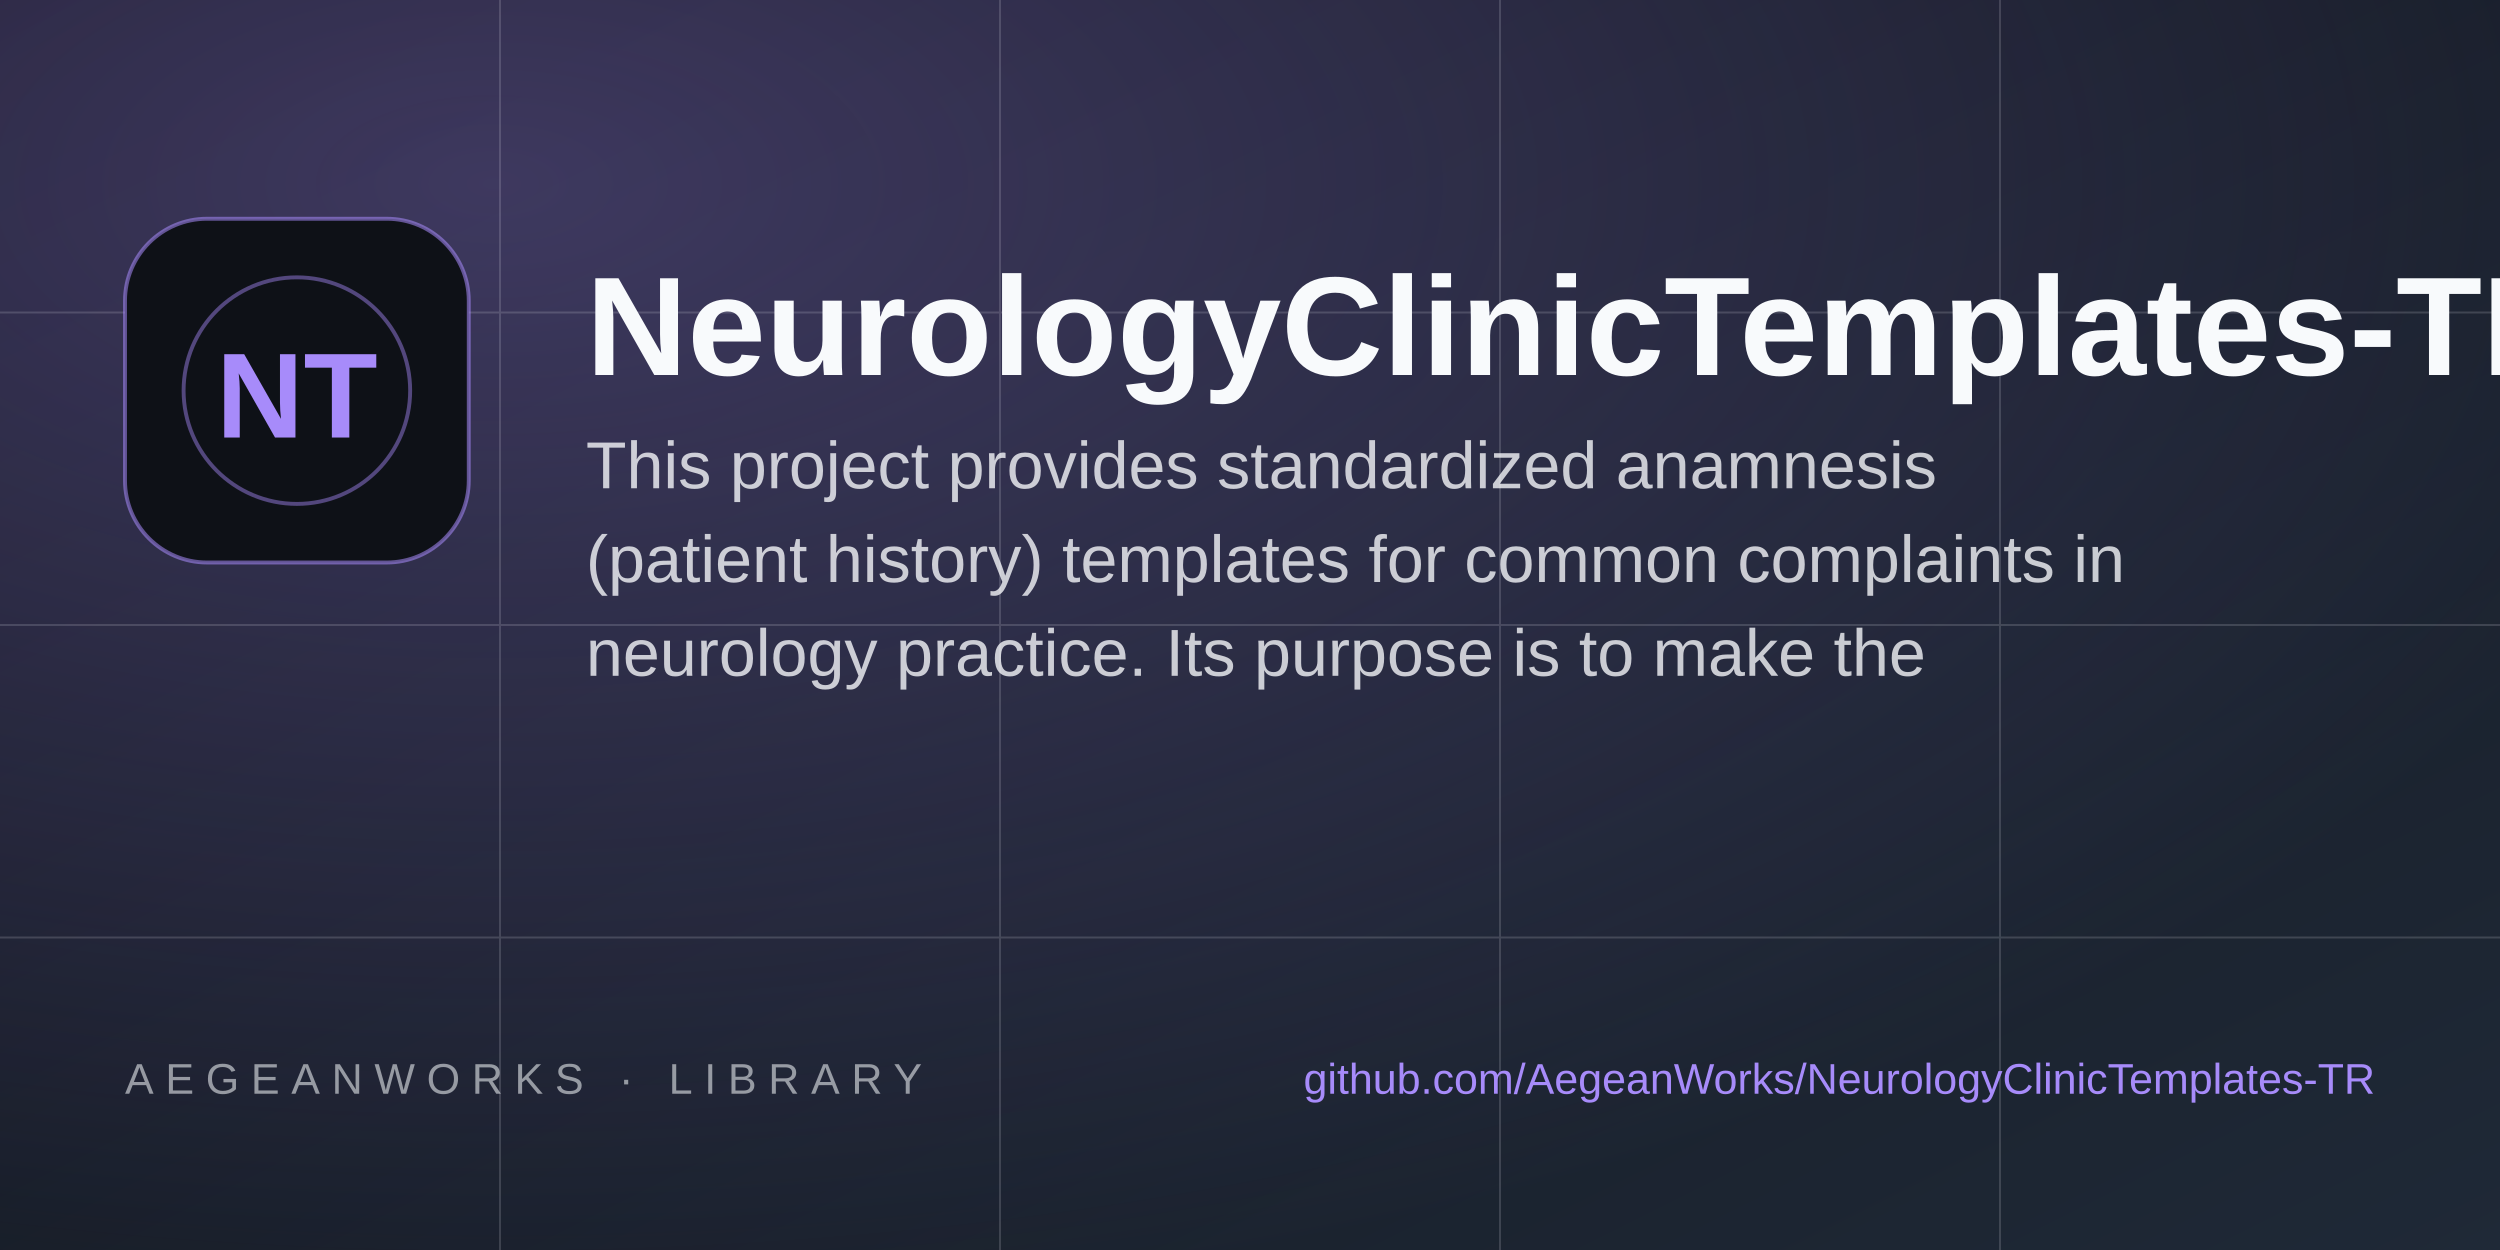
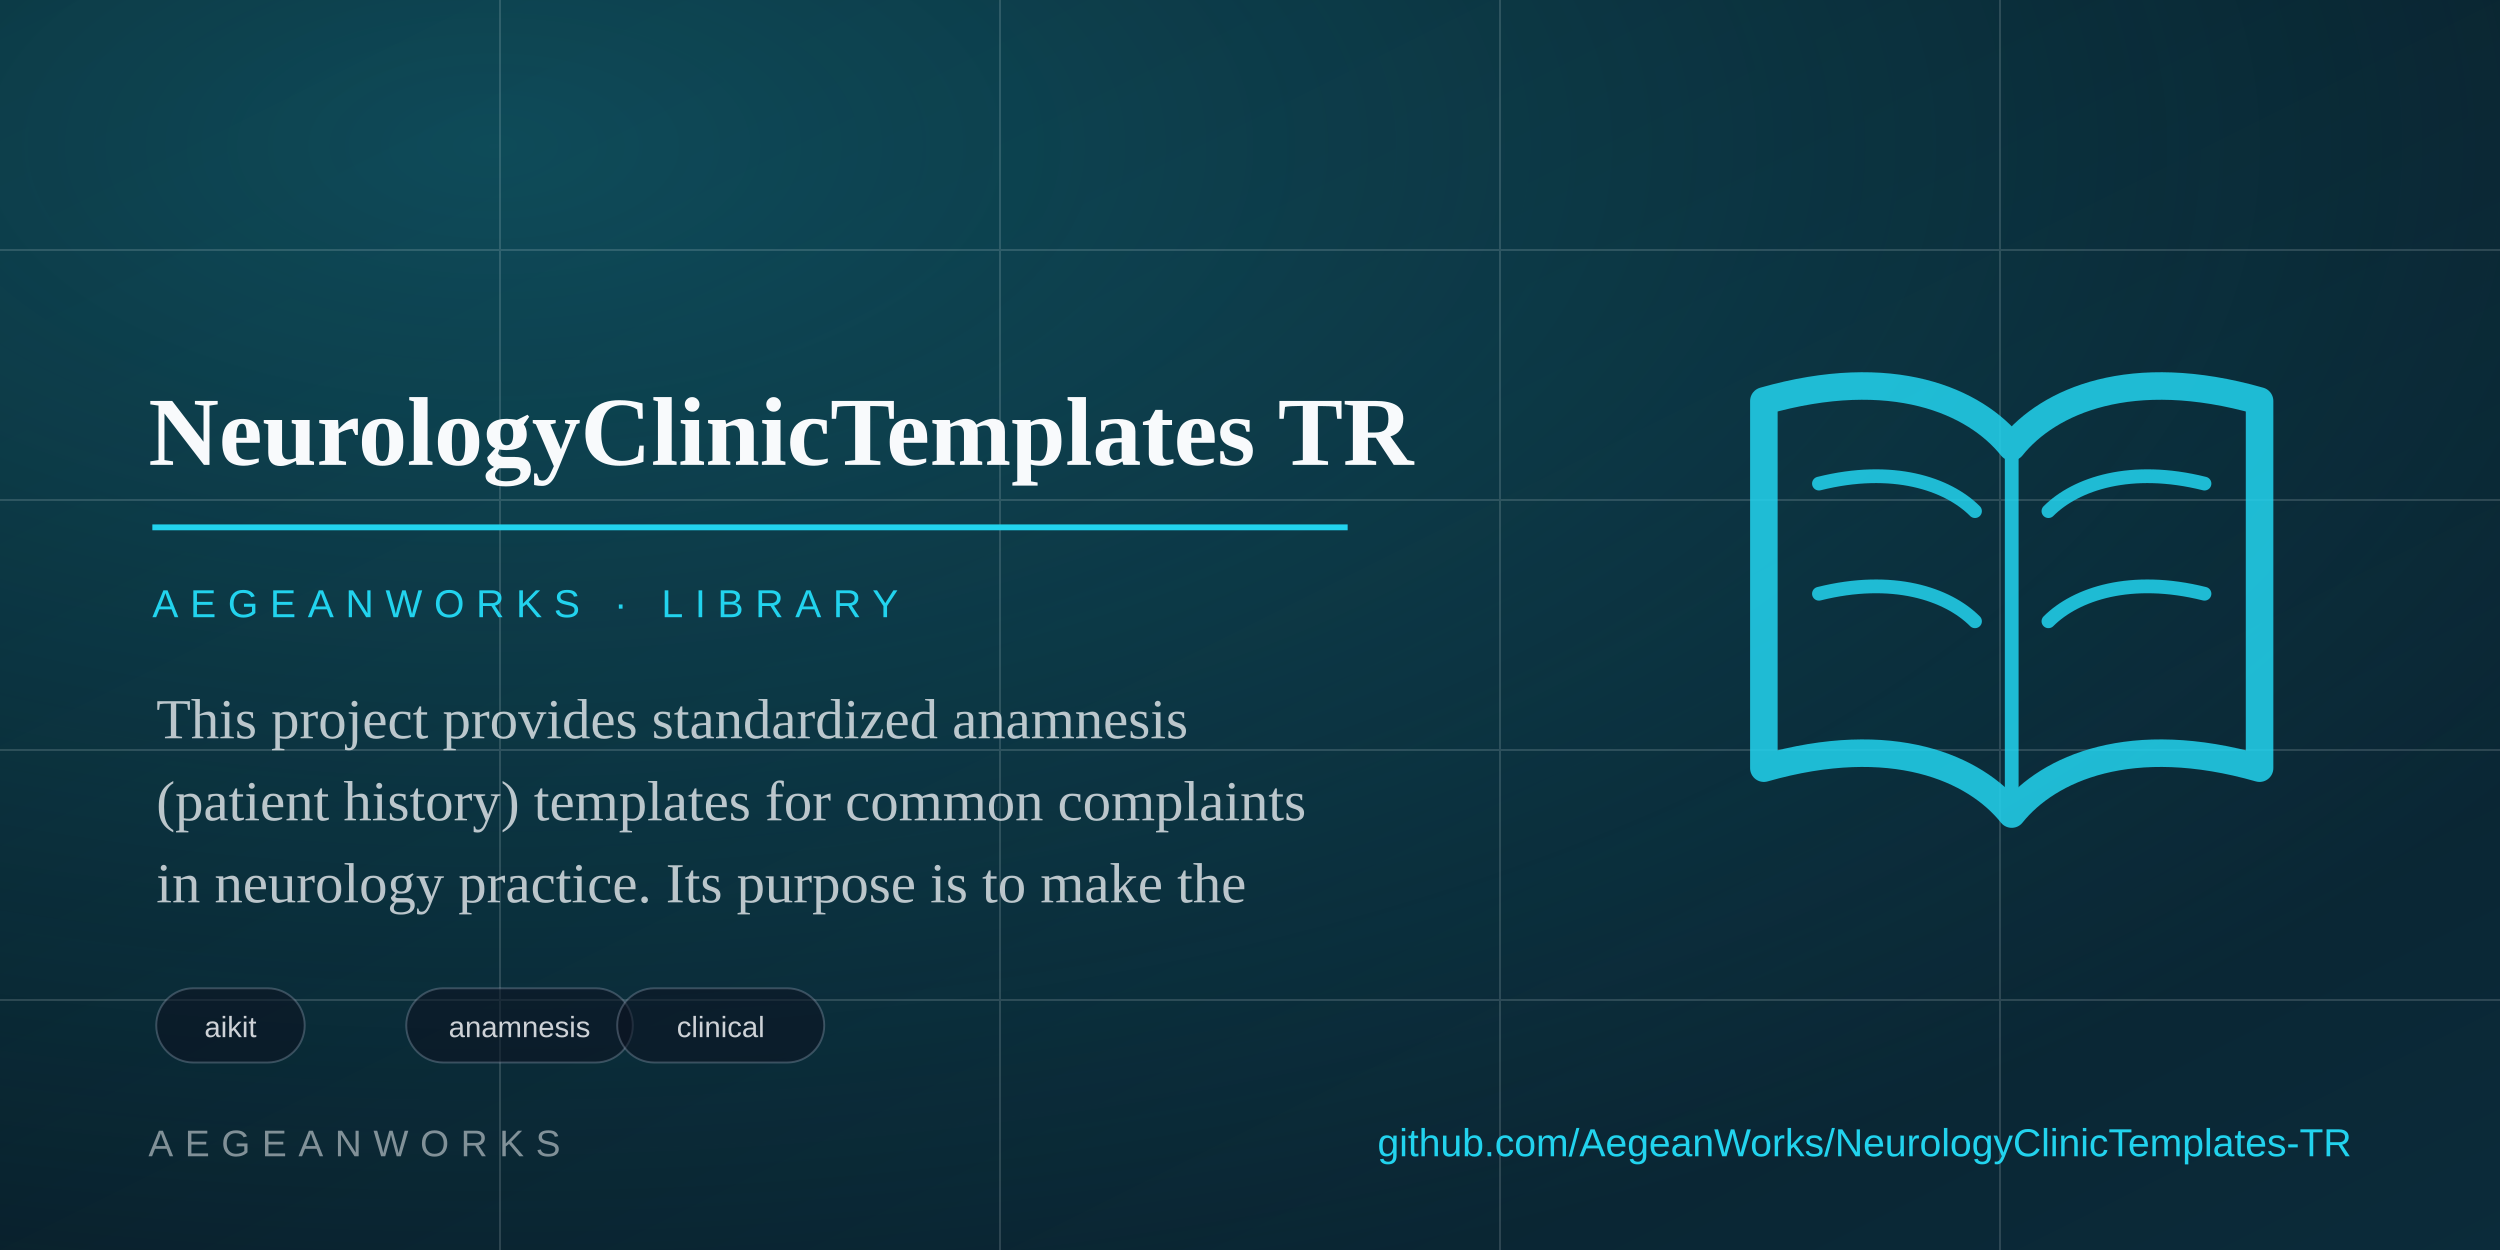
- <svg xmlns="http://www.w3.org/2000/svg" width="1280" height="640" viewBox="0 0 1280 640" role="img" aria-labelledby="title desc">
+ <svg xmlns="http://www.w3.org/2000/svg" width="1280" height="640" viewBox="0 0 1280 640" role="img" aria-labelledby="title desc" data-motif="book" data-layout="editorial">
  <defs>
    <linearGradient id="bg" x1="0" y1="0" x2="1" y2="1">
-       <stop offset="0" stop-color="#0e1117" />
-       <stop offset="1" stop-color="#1f2937" />
+       <stop offset="0" stop-color="#06121a" />
+       <stop offset="1" stop-color="#0b2b3a" />
    </linearGradient>
-     <radialGradient id="glow" cx="0.2" cy="0.15" r="0.9">
-       <stop offset="0" stop-color="#a78bfa" stop-opacity="0.30" />
-       <stop offset="1" stop-color="#a78bfa" stop-opacity="0" />
+     <radialGradient id="glow" cx="0.2" cy="0.12" r="0.95">
+       <stop offset="0" stop-color="#22d3ee" stop-opacity="0.28" />
+       <stop offset="1" stop-color="#22d3ee" stop-opacity="0" />
    </radialGradient>
+     <linearGradient id="band" x1="0" y1="0" x2="1" y2="0">
+       <stop offset="0" stop-color="#22d3ee" />
+       <stop offset="1" stop-color="#4ade80" />
+     </linearGradient>
  </defs>
  <rect width="1280" height="640" fill="url(#bg)" />
  <rect width="1280" height="640" fill="url(#glow)" />
-   <g opacity="0.16" stroke="#f8fafc">
-     <path d="M0 160h1280M0 320h1280M0 480h1280M256 0v640M512 0v640M768 0v640M1024 0v640" />
+   <g opacity="0.15" stroke="#F8FAFC">
+     <path d="M0 128H1280M0 256H1280M0 384H1280M0 512H1280M256 0V640M512 0V640M768 0V640M1024 0V640" />
  </g>
-   <rect x="64" y="112" width="176" height="176" rx="42" fill="#0e1117" stroke="#a78bfa" stroke-opacity="0.55" stroke-width="2" />
-   <circle cx="152" cy="200" r="58" fill="none" stroke="#a78bfa" stroke-opacity="0.45" stroke-width="2" />
-   <text x="152" y="224" text-anchor="middle" font-family="Segoe UI, Arial, sans-serif" font-size="62" font-weight="700" fill="#a78bfa">NT</text>
-   <text x="300" y="192" font-family="Segoe UI, Arial, sans-serif" font-size="72" font-weight="700" fill="#f8fafc">NeurologyClinicTemplates-TR</text>
-   <text x="300" y="250" font-family="Segoe UI, Arial, sans-serif" font-size="34" fill="#f8fafc" fill-opacity="0.78">This project provides standardized anamnesis</text>
-   <text x="300" y="298" font-family="Segoe UI, Arial, sans-serif" font-size="34" fill="#f8fafc" fill-opacity="0.78">(patient history) templates for common complaints in</text>
-   <text x="300" y="346" font-family="Segoe UI, Arial, sans-serif" font-size="34" fill="#f8fafc" fill-opacity="0.78">neurology practice. Its purpose is to make the</text>
-   <text x="64" y="560" font-family="Segoe UI, Arial, sans-serif" font-size="22" letter-spacing="6" fill="#f8fafc" fill-opacity="0.55">AEGEANWORKS · LIBRARY</text>
-   <text x="1216" y="560" text-anchor="end" font-family="Segoe UI, Arial, sans-serif" font-size="22" fill="#a78bfa">github.com/AegeanWorks/NeurologyClinicTemplates-TR</text>
+   <g transform="translate(1030 304) scale(2.35)" opacity="0.85">
+     <path d="M-54 -42C-26 -50 -8 -42 0 -32C8 -42 26 -50 54 -42V38C26 30 8 38 0 48C-8 38 -26 30 -54 38Z" fill="none" stroke="#22d3ee" stroke-width="6" stroke-linecap="round" stroke-linejoin="round" />
+     <path d="M0 -32V48M-42 -24C-26 -28 -14 -24 -8 -18M-42 0C-26 -4 -14 0 -8 6M42 -24C26 -28 14 -24 8 -18M42 0C26 -4 14 0 8 6" fill="none" stroke="#22d3ee" stroke-width="3" stroke-linecap="round" stroke-linejoin="round" />
+   </g>
+   <text x="76" y="238" font-family="Georgia, Times New Roman, serif" font-size="50" font-weight="700" fill="#F8FAFC">NeurologyClinicTemplates TR</text>
+   <path d="M78 270H690" stroke="#22d3ee" stroke-width="3" />
+   <text x="78" y="316" font-family="Segoe UI, Arial, sans-serif" font-size="20" letter-spacing="6" fill="#22d3ee">AEGEANWORKS · LIBRARY</text>
+   <text x="80" y="378" font-family="Georgia, Times New Roman, serif" font-size="29" fill="#F8FAFC" fill-opacity="0.74">This project provides standardized anamnesis</text>
+   <text x="80" y="420" font-family="Georgia, Times New Roman, serif" font-size="29" fill="#F8FAFC" fill-opacity="0.74">(patient history) templates for common complaints</text>
+   <text x="80" y="462" font-family="Georgia, Times New Roman, serif" font-size="29" fill="#F8FAFC" fill-opacity="0.74">in neurology practice. Its purpose is to make the</text>
+   <rect x="80" y="506" width="76" height="38" rx="19" fill="#0B1220" fill-opacity="0.55" stroke="#94A3B8" stroke-opacity="0.35" />
+   <text x="118.0" y="531" text-anchor="middle" font-family="Segoe UI, Arial, sans-serif" font-size="15" fill="#F8FAFC" fill-opacity="0.82">aikit</text>
+   <rect x="208" y="506" width="116" height="38" rx="19" fill="#0B1220" fill-opacity="0.55" stroke="#94A3B8" stroke-opacity="0.35" />
+   <text x="266.0" y="531" text-anchor="middle" font-family="Segoe UI, Arial, sans-serif" font-size="15" fill="#F8FAFC" fill-opacity="0.82">anamnesis</text>
+   <rect x="316" y="506" width="106" height="38" rx="19" fill="#0B1220" fill-opacity="0.55" stroke="#94A3B8" stroke-opacity="0.35" />
+   <text x="369.0" y="531" text-anchor="middle" font-family="Segoe UI, Arial, sans-serif" font-size="15" fill="#F8FAFC" fill-opacity="0.82">clinical</text>
+   <text x="76" y="592" font-family="Segoe UI, Arial, sans-serif" font-size="19" letter-spacing="6" fill="#F8FAFC" fill-opacity="0.50">AEGEANWORKS</text>
+   <text x="1204" y="592" text-anchor="end" font-family="Segoe UI, Arial, sans-serif" font-size="20" fill="#22d3ee">github.com/AegeanWorks/NeurologyClinicTemplates-TR</text>
</svg>
